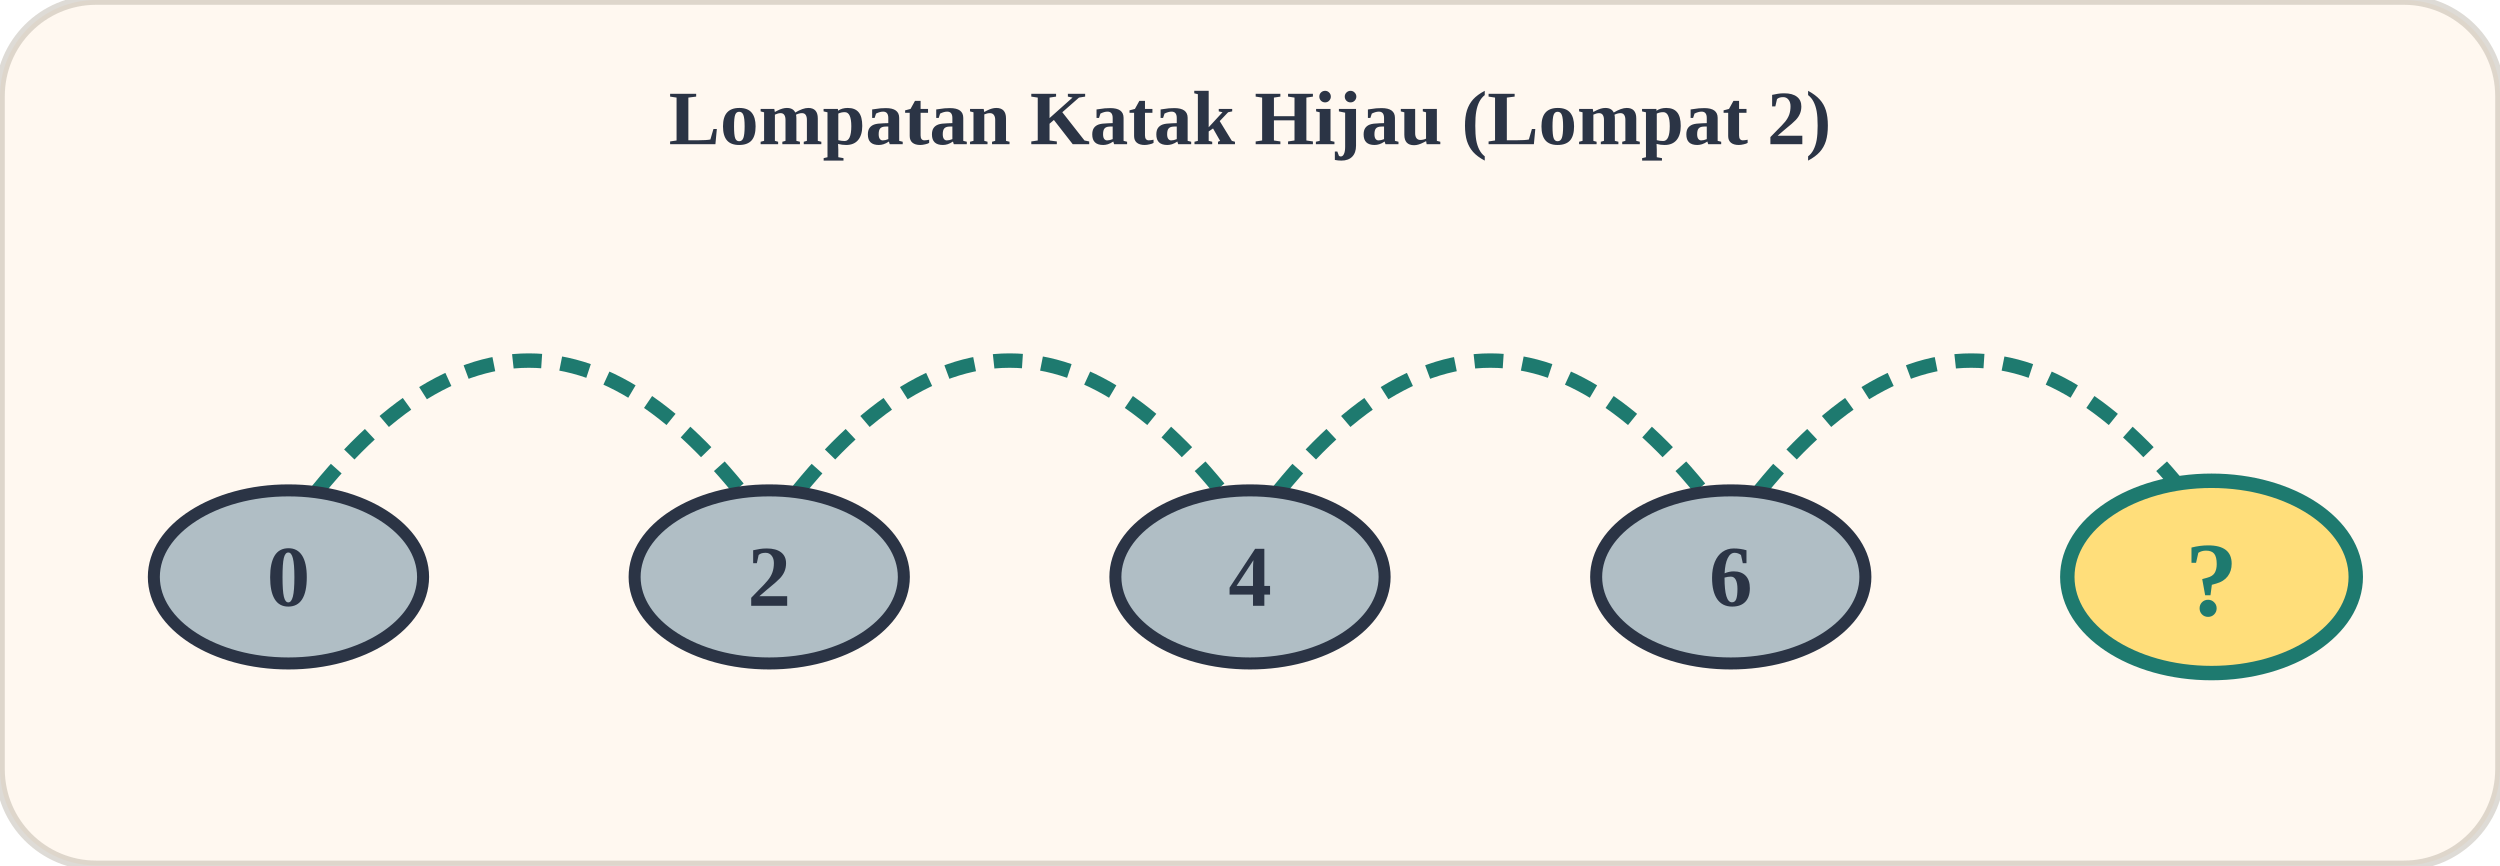
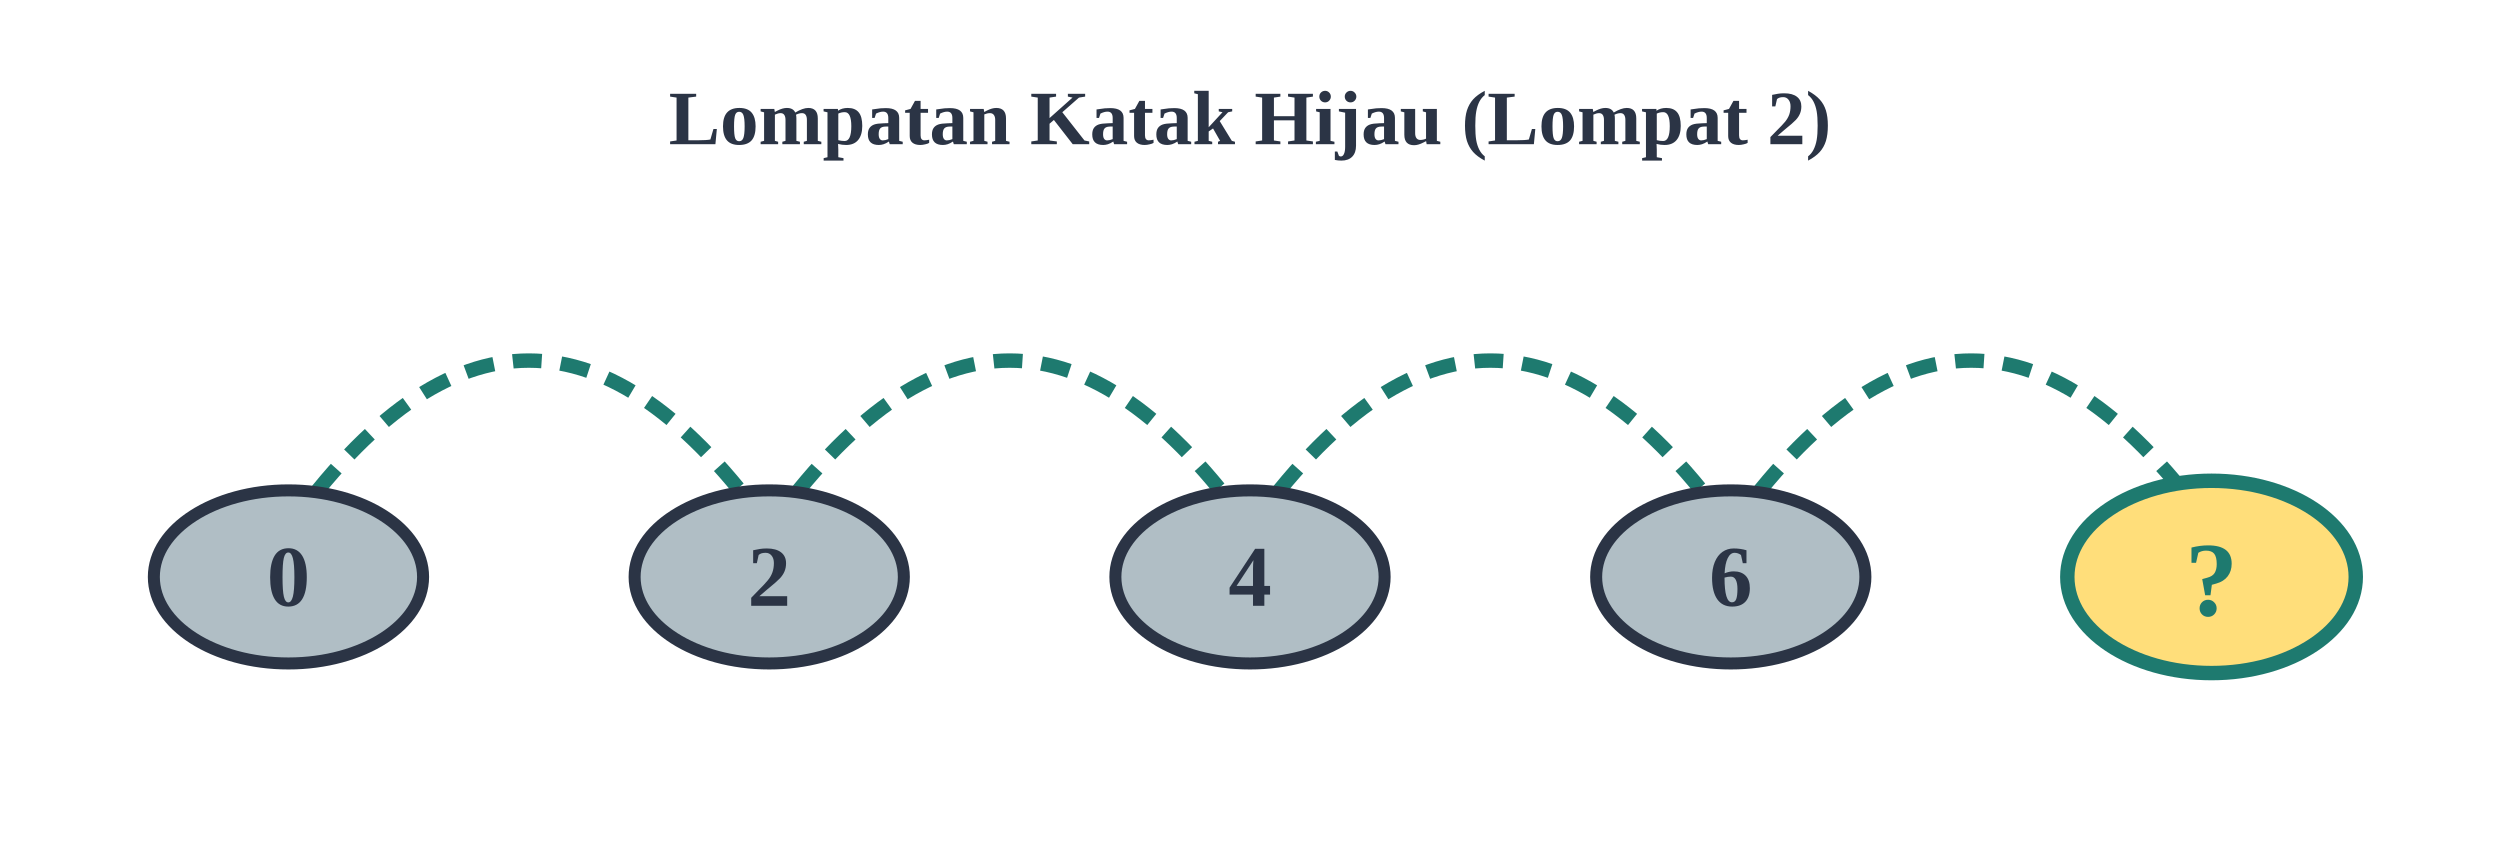
<svg xmlns="http://www.w3.org/2000/svg" viewBox="0 0 520 180" width="100%" height="100%">
-   <rect width="520" height="180" rx="20" fill="#FFF8F0" stroke="#8F8575" stroke-width="2" stroke-opacity="0.3" />
+   <rect width="520" height="180" rx="20" fill="none" stroke="none" stroke-width="2" stroke-opacity="0.3" />
  <text x="260" y="30" text-anchor="middle" font-family="Baloo 2, cursive" font-size="16" font-weight="bold" fill="#2B3445">Lompatan Katak Hijau (Lompat 2)</text>
  <path d="M 60,110 Q 110,40 160,110" fill="none" stroke="#1E7A6F" stroke-width="3" stroke-dasharray="6,4" />
  <path d="M 160,110 Q 210,40 260,110" fill="none" stroke="#1E7A6F" stroke-width="3" stroke-dasharray="6,4" />
  <path d="M 260,110 Q 310,40 360,110" fill="none" stroke="#1E7A6F" stroke-width="3" stroke-dasharray="6,4" />
  <path d="M 360,110 Q 410,40 460,110" fill="none" stroke="#1E7A6F" stroke-width="3" stroke-dasharray="6,4" />
  <g transform="translate(60, 120)">
    <ellipse cx="0" cy="0" rx="28" ry="18" fill="#B0BEC5" stroke="#2B3445" stroke-width="2.5" />
    <text x="0" y="6" text-anchor="middle" font-family="Baloo 2" font-size="18" font-weight="bold" fill="#2B3445">0</text>
  </g>
  <g transform="translate(160, 120)">
    <ellipse cx="0" cy="0" rx="28" ry="18" fill="#B0BEC5" stroke="#2B3445" stroke-width="2.5" />
    <text x="0" y="6" text-anchor="middle" font-family="Baloo 2" font-size="18" font-weight="bold" fill="#2B3445">2</text>
  </g>
  <g transform="translate(260, 120)">
    <ellipse cx="0" cy="0" rx="28" ry="18" fill="#B0BEC5" stroke="#2B3445" stroke-width="2.5" />
    <text x="0" y="6" text-anchor="middle" font-family="Baloo 2" font-size="18" font-weight="bold" fill="#2B3445">4</text>
  </g>
  <g transform="translate(360, 120)">
    <ellipse cx="0" cy="0" rx="28" ry="18" fill="#B0BEC5" stroke="#2B3445" stroke-width="2.5" />
    <text x="0" y="6" text-anchor="middle" font-family="Baloo 2" font-size="18" font-weight="bold" fill="#2B3445">6</text>
  </g>
  <g transform="translate(460, 120)">
    <ellipse cx="0" cy="0" rx="30" ry="20" fill="#FFDE7A" stroke="#1E7A6F" stroke-width="3" />
    <text x="0" y="8" text-anchor="middle" font-family="Baloo 2" font-size="22" font-weight="bold" fill="#1E7A6F">?</text>
  </g>
</svg>
